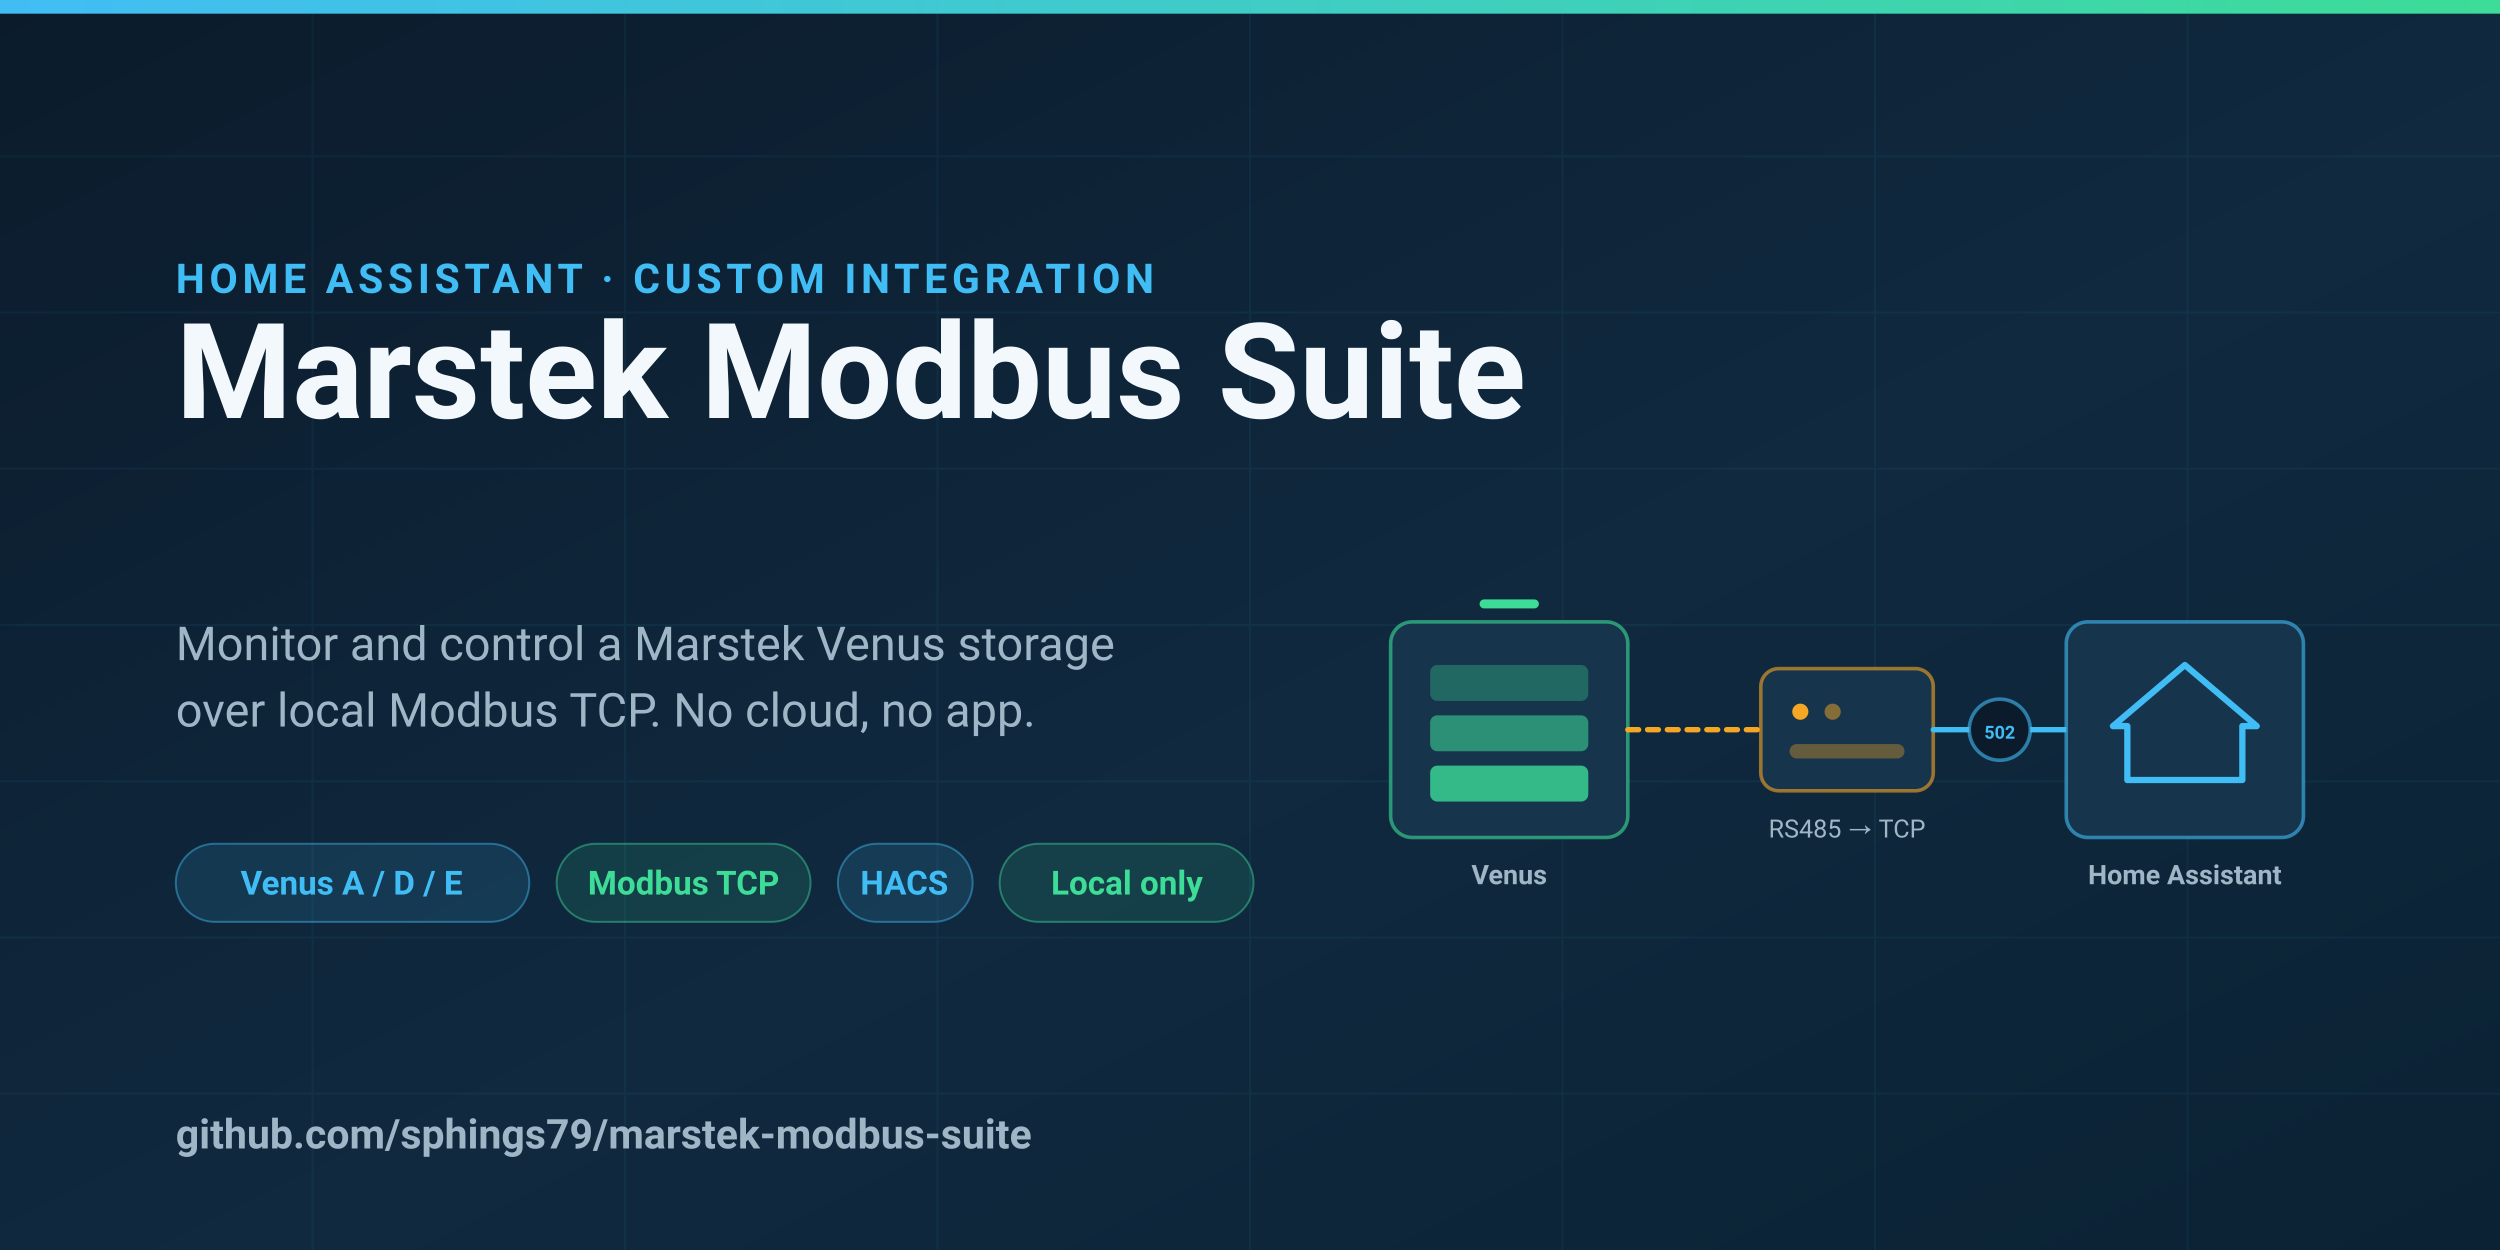
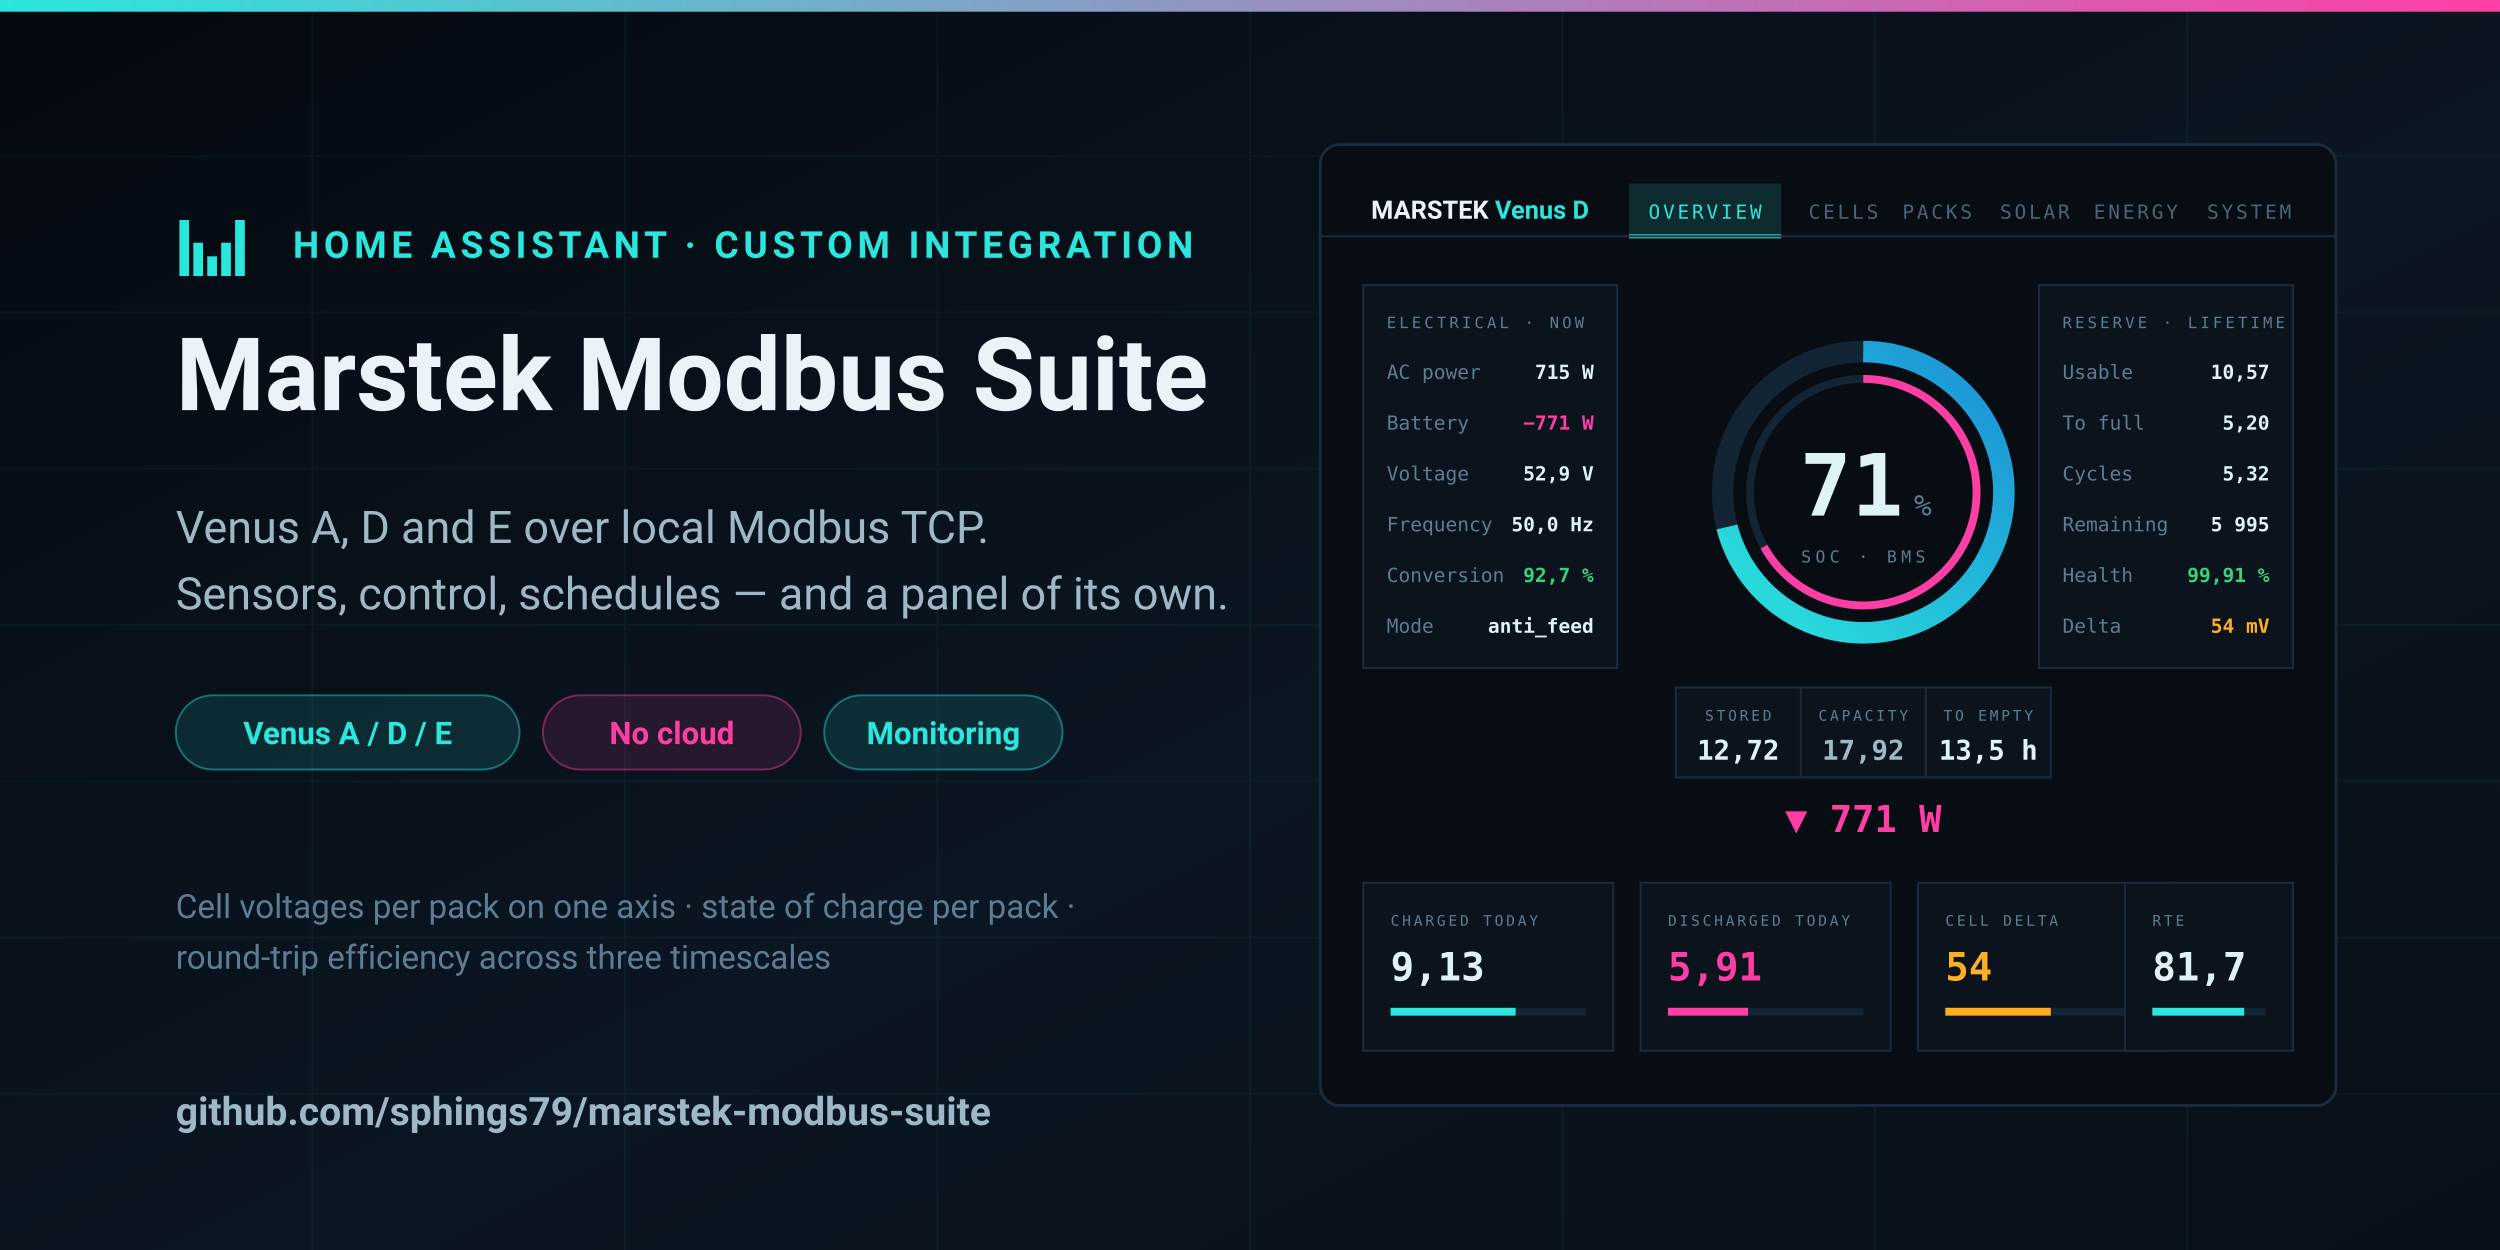
- <svg xmlns="http://www.w3.org/2000/svg" viewBox="0 0 1280 640" width="1280" height="640" role="img" aria-label="Marstek Modbus Suite - Home Assistant integration for Marstek Venus battery storage over Modbus TCP">
+ <svg xmlns="http://www.w3.org/2000/svg" viewBox="0 0 1280 640" width="1280" height="640" role="img" aria-label="Marstek Modbus Suite - Home Assistant integration for Marstek Venus battery storage over local Modbus TCP, showing the overview panel with state of charge">
  <defs>
    <linearGradient id="bg" x1="0" y1="0" x2="1" y2="1">
-       <stop offset="0%" stop-color="#0B1B2B" />
-       <stop offset="55%" stop-color="#10293F" />
-       <stop offset="100%" stop-color="#0A2233" />
+       <stop offset="0%" stop-color="#05090f" />
+       <stop offset="55%" stop-color="#0a1622" />
+       <stop offset="100%" stop-color="#071018" />
    </linearGradient>
    <linearGradient id="accent" x1="0" y1="0" x2="1" y2="0">
-       <stop offset="0%" stop-color="#41BDF5" />
-       <stop offset="100%" stop-color="#3DDC97" />
+       <stop offset="0%" stop-color="#2ae6dc" />
+       <stop offset="100%" stop-color="#ff3ea5" />
    </linearGradient>
+     <linearGradient id="ring" x1="0" y1="0" x2="1" y2="1">
+       <stop offset="0%" stop-color="#2ae6dc" />
+       <stop offset="100%" stop-color="#1b8fd6" />
+     </linearGradient>
+     <style>
+       .s { font-family: -apple-system, BlinkMacSystemFont, 'Segoe UI', Roboto, Helvetica, Arial, sans-serif; }
+       .m { font-family: ui-monospace, SFMono-Regular, Menlo, Consolas, monospace; }
+     </style>
  </defs>
  <rect width="1280" height="640" fill="url(#bg)" />
-   <rect x="0" y="0" width="1280" height="7" fill="url(#accent)" />
-   <g stroke="#41BDF5" stroke-opacity="0.06" stroke-width="1">
+   <rect x="0" y="0" width="1280" height="6" fill="url(#accent)" />
+   <g stroke="#2ae6dc" stroke-opacity="0.05" stroke-width="1">
    <path d="M0 80H1280M0 160H1280M0 240H1280M0 320H1280M0 400H1280M0 480H1280M0 560H1280M160 0V640M320 0V640M480 0V640M640 0V640M800 0V640M960 0V640M1120 0V640" />
  </g>
-   <text x="90" y="150" font-family="-apple-system,BlinkMacSystemFont,'Segoe UI',Roboto,Helvetica,Arial,sans-serif" font-size="21" font-weight="700" fill="#41BDF5" letter-spacing="2.4">HOME ASSISTANT · CUSTOM INTEGRATION</text>
-   <text x="90" y="214" font-family="-apple-system,BlinkMacSystemFont,'Segoe UI',Roboto,Helvetica,Arial,sans-serif" font-size="68" font-weight="700" fill="#F2F8FC">Marstek Modbus Suite</text>
-   <text x="90" y="338" font-family="-apple-system,BlinkMacSystemFont,'Segoe UI',Roboto,Helvetica,Arial,sans-serif" font-size="24" fill="#9FB6C6">Monitor and control a Marstek Venus storage</text>
-   <text x="90" y="372" font-family="-apple-system,BlinkMacSystemFont,'Segoe UI',Roboto,Helvetica,Arial,sans-serif" font-size="24" fill="#9FB6C6">over local Modbus TCP. No cloud, no app.</text>
-   <rect x="90" y="432" width="181" height="40" rx="20" fill="#41BDF5" fill-opacity="0.13" stroke="#41BDF5" stroke-opacity="0.45" />
-   <text x="180" y="458" font-family="-apple-system,BlinkMacSystemFont,'Segoe UI',Roboto,Helvetica,Arial,sans-serif" font-size="17" font-weight="600" fill="#41BDF5" text-anchor="middle">Venus A / D / E</text>
-   <rect x="285.0" y="432" width="130" height="40" rx="20" fill="#3DDC97" fill-opacity="0.13" stroke="#3DDC97" stroke-opacity="0.45" />
-   <text x="350" y="458" font-family="-apple-system,BlinkMacSystemFont,'Segoe UI',Roboto,Helvetica,Arial,sans-serif" font-size="17" font-weight="600" fill="#3DDC97" text-anchor="middle">Modbus TCP</text>
-   <rect x="429.0" y="432" width="69" height="40" rx="20" fill="#41BDF5" fill-opacity="0.13" stroke="#41BDF5" stroke-opacity="0.45" />
-   <text x="463" y="458" font-family="-apple-system,BlinkMacSystemFont,'Segoe UI',Roboto,Helvetica,Arial,sans-serif" font-size="17" font-weight="600" fill="#41BDF5" text-anchor="middle">HACS</text>
-   <rect x="511.8" y="432" width="130" height="40" rx="20" fill="#3DDC97" fill-opacity="0.13" stroke="#3DDC97" stroke-opacity="0.45" />
-   <text x="577" y="458" font-family="-apple-system,BlinkMacSystemFont,'Segoe UI',Roboto,Helvetica,Arial,sans-serif" font-size="17" font-weight="600" fill="#3DDC97" text-anchor="middle">Local only</text>
-   <text x="90" y="588" font-family="-apple-system,BlinkMacSystemFont,'Segoe UI',Roboto,Helvetica,Arial,sans-serif" font-size="21" font-weight="600" fill="#9FB6C6">github.com/sphings79/marstek-modbus-suite</text>
-   <g transform="translate(712,300) scale(0.92)">
-     <rect x="0" y="20" width="132" height="120" rx="12" fill="#16344C" stroke="#3DDC97" stroke-opacity="0.6" stroke-width="2" />
-     <rect x="22" y="44" width="88" height="20" rx="4" fill="#3DDC97" fill-opacity="0.3" />
-     <rect x="22" y="72" width="88" height="20" rx="4" fill="#3DDC97" fill-opacity="0.55" />
-     <rect x="22" y="100" width="88" height="20" rx="4" fill="#3DDC97" fill-opacity="0.8" />
-     <path d="M52 10h28" stroke="#3DDC97" stroke-width="5" stroke-linecap="round" />
-     <text x="66" y="166" font-family="-apple-system,BlinkMacSystemFont,'Segoe UI',Roboto,Helvetica,Arial,sans-serif" font-size="15" font-weight="600" fill="#9FB6C6" text-anchor="middle">Venus</text>
-     <path d="M132 80H206" stroke="#F5A623" stroke-width="3" stroke-linecap="round" stroke-dasharray="6 5" />
-     <rect x="206" y="46" width="96" height="68" rx="10" fill="#16344C" stroke="#F5A623" stroke-opacity="0.6" stroke-width="2" />
-     <circle cx="228" cy="70" r="4.5" fill="#F5A623" />
-     <circle cx="246" cy="70" r="4.5" fill="#F5A623" fill-opacity="0.5" />
-     <rect x="222" y="88" width="64" height="8" rx="4" fill="#F5A623" fill-opacity="0.35" />
-     <text x="254" y="140" font-family="-apple-system,BlinkMacSystemFont,'Segoe UI',Roboto,Helvetica,Arial,sans-serif" font-size="14" fill="#9FB6C6" text-anchor="middle">RS485 → TCP</text>
-     <path d="M302 80H376" stroke="#41BDF5" stroke-width="3" stroke-linecap="round" />
-     <circle cx="339" cy="80" r="17" fill="#0B1B2B" stroke="#41BDF5" stroke-opacity="0.6" stroke-width="2" />
-     <text x="339" y="85" font-family="-apple-system,BlinkMacSystemFont,'Segoe UI',Roboto,Helvetica,Arial,sans-serif" font-size="10" font-weight="700" fill="#41BDF5" text-anchor="middle">502</text>
-     <rect x="376" y="20" width="132" height="120" rx="12" fill="#16344C" stroke="#41BDF5" stroke-opacity="0.6" stroke-width="2" />
-     <path d="M442 44 L482 78 L474 78 L474 108 L410 108 L410 78 L402 78 Z" fill="none" stroke="#41BDF5" stroke-width="3.5" stroke-linejoin="round" />
-     <text x="442" y="166" font-family="-apple-system,BlinkMacSystemFont,'Segoe UI',Roboto,Helvetica,Arial,sans-serif" font-size="15" font-weight="600" fill="#9FB6C6" text-anchor="middle">Home Assistant</text>
+   <g transform="translate(90,108) scale(1.55)" fill="#2ae6dc">
+     <rect x="1.2" y="3" width="3.2" height="18.5" />
+     <rect x="5.8" y="10.5" width="3.2" height="11" />
+     <rect x="10.4" y="15" width="3.2" height="6.5" />
+     <rect x="15" y="10.5" width="3.2" height="11" />
+     <rect x="19.6" y="3" width="3.2" height="18.5" />
+   </g>
+   <text class="s" x="150" y="132" font-size="19" font-weight="700" fill="#2ae6dc" letter-spacing="2.4">HOME ASSISTANT · CUSTOM INTEGRATION</text>
+   <text class="s" x="90" y="210" font-size="52" font-weight="700" fill="#eaf4f8">Marstek Modbus Suite</text>
+   <text class="s" x="90" y="278" font-size="23" fill="#9fb8c6">Venus A, D and E over local Modbus TCP.</text>
+   <text class="s" x="90" y="312" font-size="23" fill="#9fb8c6">Sensors, control, schedules — and a panel of its own.</text>
+   <g>
+     <rect x="90" y="356" width="176" height="38" rx="19" fill="#2ae6dc" fill-opacity="0.12" stroke="#2ae6dc" stroke-opacity="0.42" />
+     <text class="s" x="178" y="381" font-size="16" font-weight="600" fill="#2ae6dc" text-anchor="middle">Venus A / D / E</text>
+     <rect x="278" y="356" width="132" height="38" rx="19" fill="#ff3ea5" fill-opacity="0.12" stroke="#ff3ea5" stroke-opacity="0.42" />
+     <text class="s" x="344" y="381" font-size="16" font-weight="600" fill="#ff3ea5" text-anchor="middle">No cloud</text>
+     <rect x="422" y="356" width="122" height="38" rx="19" fill="#2ae6dc" fill-opacity="0.12" stroke="#2ae6dc" stroke-opacity="0.42" />
+     <text class="s" x="483" y="381" font-size="16" font-weight="600" fill="#2ae6dc" text-anchor="middle">Monitoring</text>
+   </g>
+   <text class="s" x="90" y="470" font-size="17" fill="#5d7d92">Cell voltages per pack on one axis · state of charge per pack ·</text>
+   <text class="s" x="90" y="496" font-size="17" fill="#5d7d92">round-trip efficiency across three timescales</text>
+   <text class="s" x="90" y="576" font-size="20" font-weight="600" fill="#9fb8c6">github.com/sphings79/marstek-modbus-suite</text>
+   <g transform="translate(676,74)">
+     <rect x="0" y="0" width="520" height="492" rx="10" fill="#080d13" stroke="#1b2b3d" stroke-width="1.5" />
+     <text class="s" x="26" y="38" font-size="13" font-weight="700" fill="#eaf4f8">MARSTEK <tspan fill="#2ae6dc">Venus D</tspan>
+     </text>
+     <g class="m" font-size="10" letter-spacing="1.4">
+       <rect x="158" y="20" width="78" height="26" fill="#0e2b30" />
+       <text x="197" y="38" fill="#2ae6dc" text-anchor="middle">OVERVIEW</text>
+       <text x="250" y="38" fill="#4a6478">CELLS</text>
+       <text x="298" y="38" fill="#4a6478">PACKS</text>
+       <text x="348" y="38" fill="#4a6478">SOLAR</text>
+       <text x="396" y="38" fill="#4a6478">ENERGY</text>
+       <text x="454" y="38" fill="#4a6478">SYSTEM</text>
+     </g>
+     <path d="M158 47H236" stroke="#2ae6dc" stroke-width="2" />
+     <path d="M0 47H520" stroke="#1b2b3d" stroke-width="1" />
+     <g>
+       <rect x="22" y="72" width="130" height="196" fill="#0b131d" stroke="#1b2b3d" />
+       <text class="m" x="34" y="94" font-size="8" letter-spacing="1.6" fill="#5d7d92">ELECTRICAL · NOW</text>
+       <g class="m" font-size="10">
+         <text x="34" y="120" fill="#5d7d92">AC power</text>
+         <text x="140" y="120" fill="#dff2f6" text-anchor="end" font-weight="600">715 W</text>
+         <text x="34" y="146" fill="#5d7d92">Battery</text>
+         <text x="140" y="146" fill="#ff3ea5" text-anchor="end" font-weight="600">−771 W</text>
+         <text x="34" y="172" fill="#5d7d92">Voltage</text>
+         <text x="140" y="172" fill="#dff2f6" text-anchor="end" font-weight="600">52,9 V</text>
+         <text x="34" y="198" fill="#5d7d92">Frequency</text>
+         <text x="140" y="198" fill="#dff2f6" text-anchor="end" font-weight="600">50,0 Hz</text>
+         <text x="34" y="224" fill="#5d7d92">Conversion</text>
+         <text x="140" y="224" fill="#35d67a" text-anchor="end" font-weight="600">92,7 %</text>
+         <text x="34" y="250" fill="#5d7d92">Mode</text>
+         <text x="140" y="250" fill="#dff2f6" text-anchor="end" font-weight="600">anti_feed</text>
+       </g>
+     </g>
+     <g transform="translate(278,178)">
+       <circle r="72" fill="none" stroke="#132434" stroke-width="11" />
+       <circle r="72" fill="none" stroke="url(#ring)" stroke-width="11" stroke-dasharray="321.3 452.4" transform="rotate(-90)" />
+       <circle r="58" fill="none" stroke="#132434" stroke-width="4" />
+       <circle r="58" fill="none" stroke="#ff3ea5" stroke-width="4" stroke-dasharray="244.2 364.4" transform="rotate(-90)" />
+       <text class="m" x="-6" y="12" font-size="44" font-weight="600" fill="#dff2f6" text-anchor="middle">71</text>
+       <text class="m" x="26" y="12" font-size="15" fill="#5d7d92">%</text>
+       <text class="m" x="0" y="36" font-size="8.5" letter-spacing="2.2" fill="#5d7d92" text-anchor="middle">SOC · BMS</text>
+     </g>
+     <g>
+       <rect x="182" y="278" width="192" height="46" fill="#0b131d" stroke="#1b2b3d" />
+       <path d="M246 278V324M310 278V324" stroke="#1b2b3d" />
+       <g class="m" text-anchor="middle">
+         <text x="214" y="295" font-size="7.5" letter-spacing="1.4" fill="#5d7d92">STORED</text>
+         <text x="214" y="315" font-size="14" font-weight="600" fill="#dff2f6">12,72</text>
+         <text x="278" y="295" font-size="7.5" letter-spacing="1.4" fill="#5d7d92">CAPACITY</text>
+         <text x="278" y="315" font-size="14" font-weight="600" fill="#9fb8c6">17,92</text>
+         <text x="342" y="295" font-size="7.5" letter-spacing="1.4" fill="#5d7d92">TO EMPTY</text>
+         <text x="342" y="315" font-size="14" font-weight="600" fill="#dff2f6">13,5 h</text>
+       </g>
+       <text class="m" x="278" y="352" font-size="19" font-weight="600" fill="#ff3ea5" text-anchor="middle">▼ 771 W</text>
+     </g>
+     <g>
+       <rect x="368" y="72" width="130" height="196" fill="#0b131d" stroke="#1b2b3d" />
+       <text class="m" x="380" y="94" font-size="8" letter-spacing="1.6" fill="#5d7d92">RESERVE · LIFETIME</text>
+       <g class="m" font-size="10">
+         <text x="380" y="120" fill="#5d7d92">Usable</text>
+         <text x="486" y="120" fill="#dff2f6" text-anchor="end" font-weight="600">10,57</text>
+         <text x="380" y="146" fill="#5d7d92">To full</text>
+         <text x="486" y="146" fill="#dff2f6" text-anchor="end" font-weight="600">5,20</text>
+         <text x="380" y="172" fill="#5d7d92">Cycles</text>
+         <text x="486" y="172" fill="#dff2f6" text-anchor="end" font-weight="600">5,32</text>
+         <text x="380" y="198" fill="#5d7d92">Remaining</text>
+         <text x="486" y="198" fill="#dff2f6" text-anchor="end" font-weight="600">5 995</text>
+         <text x="380" y="224" fill="#5d7d92">Health</text>
+         <text x="486" y="224" fill="#35d67a" text-anchor="end" font-weight="600">99,91 %</text>
+         <text x="380" y="250" fill="#5d7d92">Delta</text>
+         <text x="486" y="250" fill="#ffb020" text-anchor="end" font-weight="600">54 mV</text>
+       </g>
+     </g>
+     <g>
+       <rect x="22" y="378" width="128" height="86" fill="#0b131d" stroke="#1b2b3d" />
+       <text class="m" x="36" y="400" font-size="7.5" letter-spacing="1.4" fill="#5d7d92">CHARGED TODAY</text>
+       <text class="m" x="36" y="428" font-size="20" font-weight="600" fill="#dff2f6">9,13</text>
+       <rect x="36" y="442" width="100" height="4" fill="#132434" />
+       <rect x="36" y="442" width="64" height="4" fill="#2ae6dc" />
+       <rect x="164" y="378" width="128" height="86" fill="#0b131d" stroke="#1b2b3d" />
+       <text class="m" x="178" y="400" font-size="7.5" letter-spacing="1.4" fill="#5d7d92">DISCHARGED TODAY</text>
+       <text class="m" x="178" y="428" font-size="20" font-weight="600" fill="#ff3ea5">5,91</text>
+       <rect x="178" y="442" width="100" height="4" fill="#132434" />
+       <rect x="178" y="442" width="41" height="4" fill="#ff3ea5" />
+       <rect x="306" y="378" width="128" height="86" fill="#0b131d" stroke="#1b2b3d" />
+       <text class="m" x="320" y="400" font-size="7.5" letter-spacing="1.4" fill="#5d7d92">CELL DELTA</text>
+       <text class="m" x="320" y="428" font-size="20" font-weight="600" fill="#ffb020">54</text>
+       <rect x="320" y="442" width="100" height="4" fill="#132434" />
+       <rect x="320" y="442" width="54" height="4" fill="#ffb020" />
+       <rect x="412" y="378" width="86" height="86" fill="#0b131d" stroke="#1b2b3d" />
+       <text class="m" x="426" y="400" font-size="7.5" letter-spacing="1.4" fill="#5d7d92">RTE</text>
+       <text class="m" x="426" y="428" font-size="20" font-weight="600" fill="#dff2f6">81,7</text>
+       <rect x="426" y="442" width="58" height="4" fill="#132434" />
+       <rect x="426" y="442" width="47" height="4" fill="#2ae6dc" />
+     </g>
  </g>
</svg>
